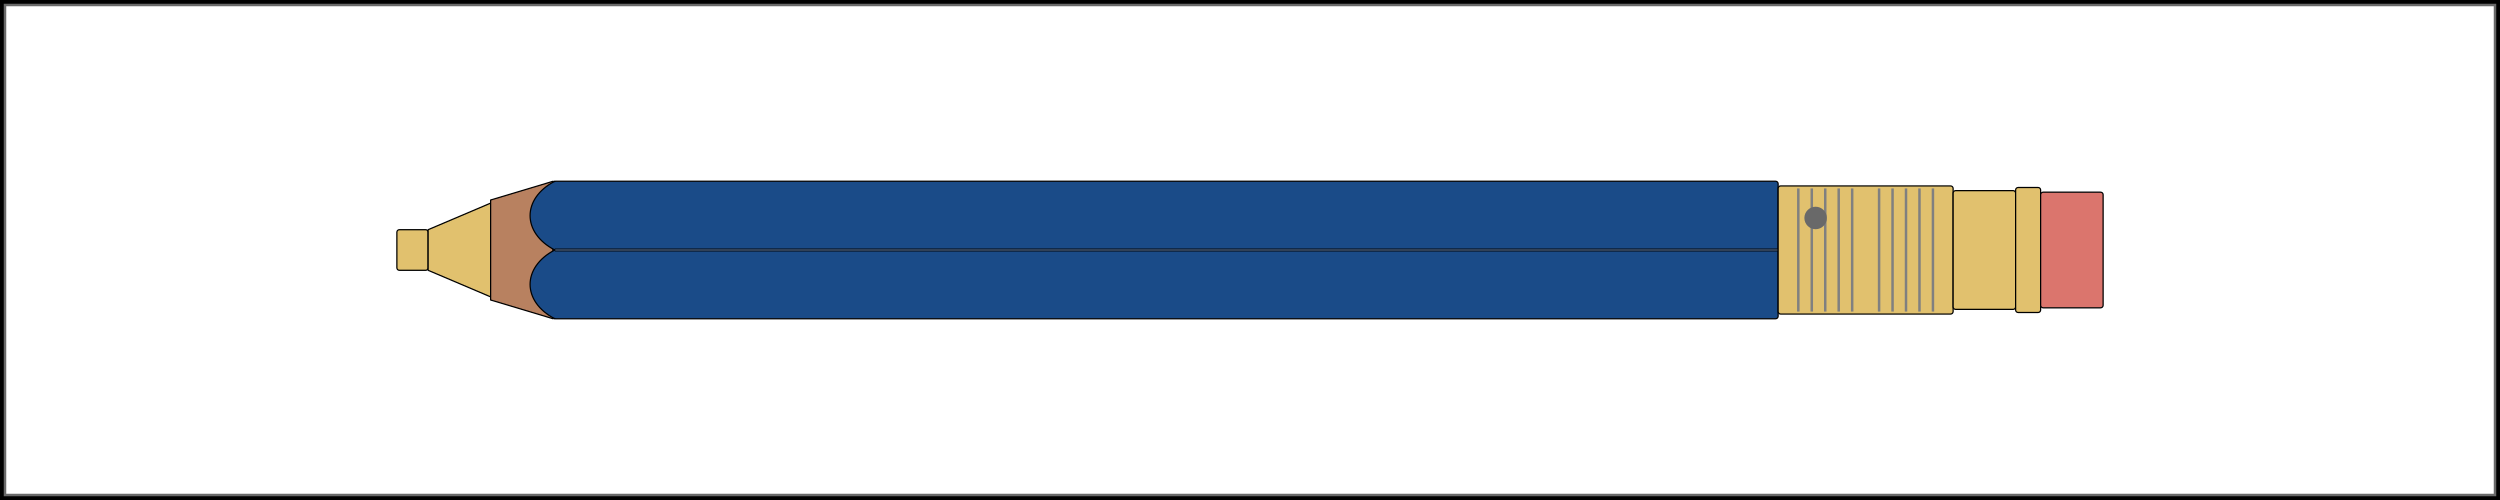
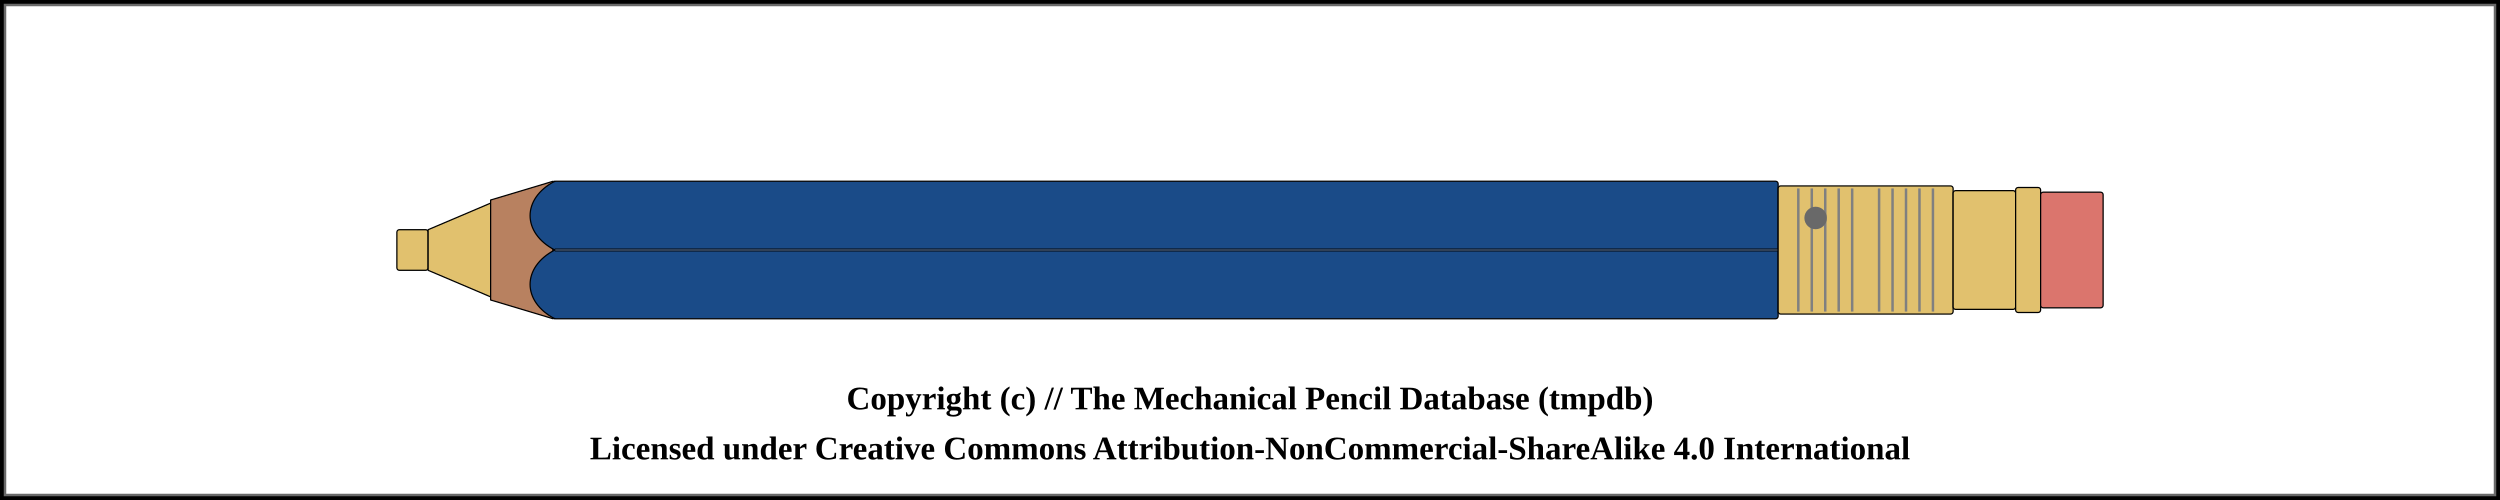
<svg xmlns="http://www.w3.org/2000/svg" width="1000" height="200">
  <pattern id="diagonalHatch" patternUnits="userSpaceOnUse" width="8" height="8">
    <path stroke="dimgray" stroke-linecap="round" stroke-width="1" d="M 4,4 L 8,8" />
    <path stroke="dimgray" stroke-linecap="round" stroke-width="1" d="M 4,4 L 0,8" />
    <path stroke="gray" stroke-linecap="round" stroke-width="1" d="M 4,4 L 8,0" />
    <path stroke="gray" stroke-linecap="round" stroke-width="1" d="M 4,4 L 0,0" />
  </pattern>
  <pattern id="spring" patternUnits="userSpaceOnUse" width="8" height="100">
    <path stroke="dimgray" stroke-linecap="round" stroke-width="2" d="M 0,0 L 8,100" />
    <path stroke="white" stroke-linecap="round" stroke-width="1" d="M 0,0 L 8,100" />
  </pattern>
  <rect x="0" y="0" width="1000" height="200" fill="white" stroke="black" stroke-width="4" />
  <rect x="2" y="2" width="996" height="196" fill="white" stroke="dimgray" stroke-width="1" />
  <g transform="rotate(0 0 0)">
    <rect x="158.75" y="91.875" width="12.5" height="16.25" rx="1" ry="1" stroke-width="0.5" stroke="black" fill="#E1C16E" />
    <path d="M171.25 91.875 L196.25 81.25 L196.25 118.75 L171.25 108.125 Z" stroke-width="0.5" stroke="black" stroke-linejoin="round" fill="#E1C16E" />
    <path d="M196.25 80 L221.25 72.5 L221.25 127.5 L196.25 120 Z" stroke-width="0.5" stroke="black" stroke-linejoin="round" fill="#b88160" />
    <rect x="221.25" y="72.5" width="490" height="55" rx="1" ry="1" stroke-width="0.5" stroke="black" fill="#1a4b88" />
    <line x1="221.25" y1="100" x2="711.25" y2="100" stroke-width="1.5" stroke="black" fill="none" stroke-opacity="0.5" />
    <line x1="221.25" y1="100" x2="711.25" y2="100" stroke-width="0.5" stroke="gray" fill="none" stroke-opacity="0.5" />
    <rect x="711.25" y="74.375" width="70" height="51.25" rx="1" ry="1" stroke-width="0.5" stroke="black" fill="#E1C16E" />
    <line x1="719.327" y1="75.375" x2="719.327" y2="124.625" stroke-width="1" stroke="gray" />
    <line x1="724.712" y1="75.375" x2="724.712" y2="124.625" stroke-width="1" stroke="gray" />
    <line x1="730.096" y1="75.375" x2="730.096" y2="124.625" stroke-width="1" stroke="gray" />
    <line x1="735.481" y1="75.375" x2="735.481" y2="124.625" stroke-width="1" stroke="gray" />
    <line x1="740.865" y1="75.375" x2="740.865" y2="124.625" stroke-width="1" stroke="gray" />
    <line x1="751.635" y1="75.375" x2="751.635" y2="124.625" stroke-width="1" stroke="gray" />
    <line x1="757.019" y1="75.375" x2="757.019" y2="124.625" stroke-width="1" stroke="gray" />
    <line x1="762.404" y1="75.375" x2="762.404" y2="124.625" stroke-width="1" stroke="gray" />
    <line x1="767.788" y1="75.375" x2="767.788" y2="124.625" stroke-width="1" stroke="gray" />
    <line x1="773.173" y1="75.375" x2="773.173" y2="124.625" stroke-width="1" stroke="gray" />
    <circle r="4" cx="726.25" cy="87.188" stroke="dimgray" stroke-width="1" fill="dimGray" />
    <rect x="781.25" y="76.25" width="25" height="47.5" rx="1" ry="1" stroke-width="0.5" stroke="black" fill="#E1C16E" />
    <rect x="806.25" y="75" width="10" height="50" rx="1" ry="1" stroke-width="0.5" stroke="black" fill="#E1C16E" />
    <rect x="816.25" y="76.875" width="25" height="46.25" rx="1" ry="1" stroke-width="0.5" stroke="black" fill="#db756d" />
    <path d="M 221.9 72.5 C 208.75 79.375, 208.75 93.125, 221.9 100" stroke-width="0.5" stroke="black" stroke-linecap="round" fill="#1a4b88" />
    <path d="M 221.9 127.5 C 208.75 120.625, 208.75 106.875, 221.9 100" stroke-width="0.5" stroke="black" stroke-linecap="round" fill="#1a4b88" />
  </g>
-   <text x="50%" y="960" font-size="1.1em" font-weight="bold" text-anchor="middle" dominant-baseline="middle">Copyright (c) // The Mechanical Pencil Database (tmpdb)</text>
-   <text x="50%" y="980" font-size="1.1em" font-weight="bold" text-anchor="middle" dominant-baseline="middle">Licensed under Creative Commons Attribution-NonCommercial-ShareAlike 4.0 International</text>
+   <text x="50%" y="160" font-size="1.1em" font-weight="bold" text-anchor="middle" dominant-baseline="middle">Copyright (c) // The Mechanical Pencil Database (tmpdb)</text>
+   <text x="50%" y="180" font-size="1.1em" font-weight="bold" text-anchor="middle" dominant-baseline="middle">Licensed under Creative Commons Attribution-NonCommercial-ShareAlike 4.0 International</text>
</svg>
